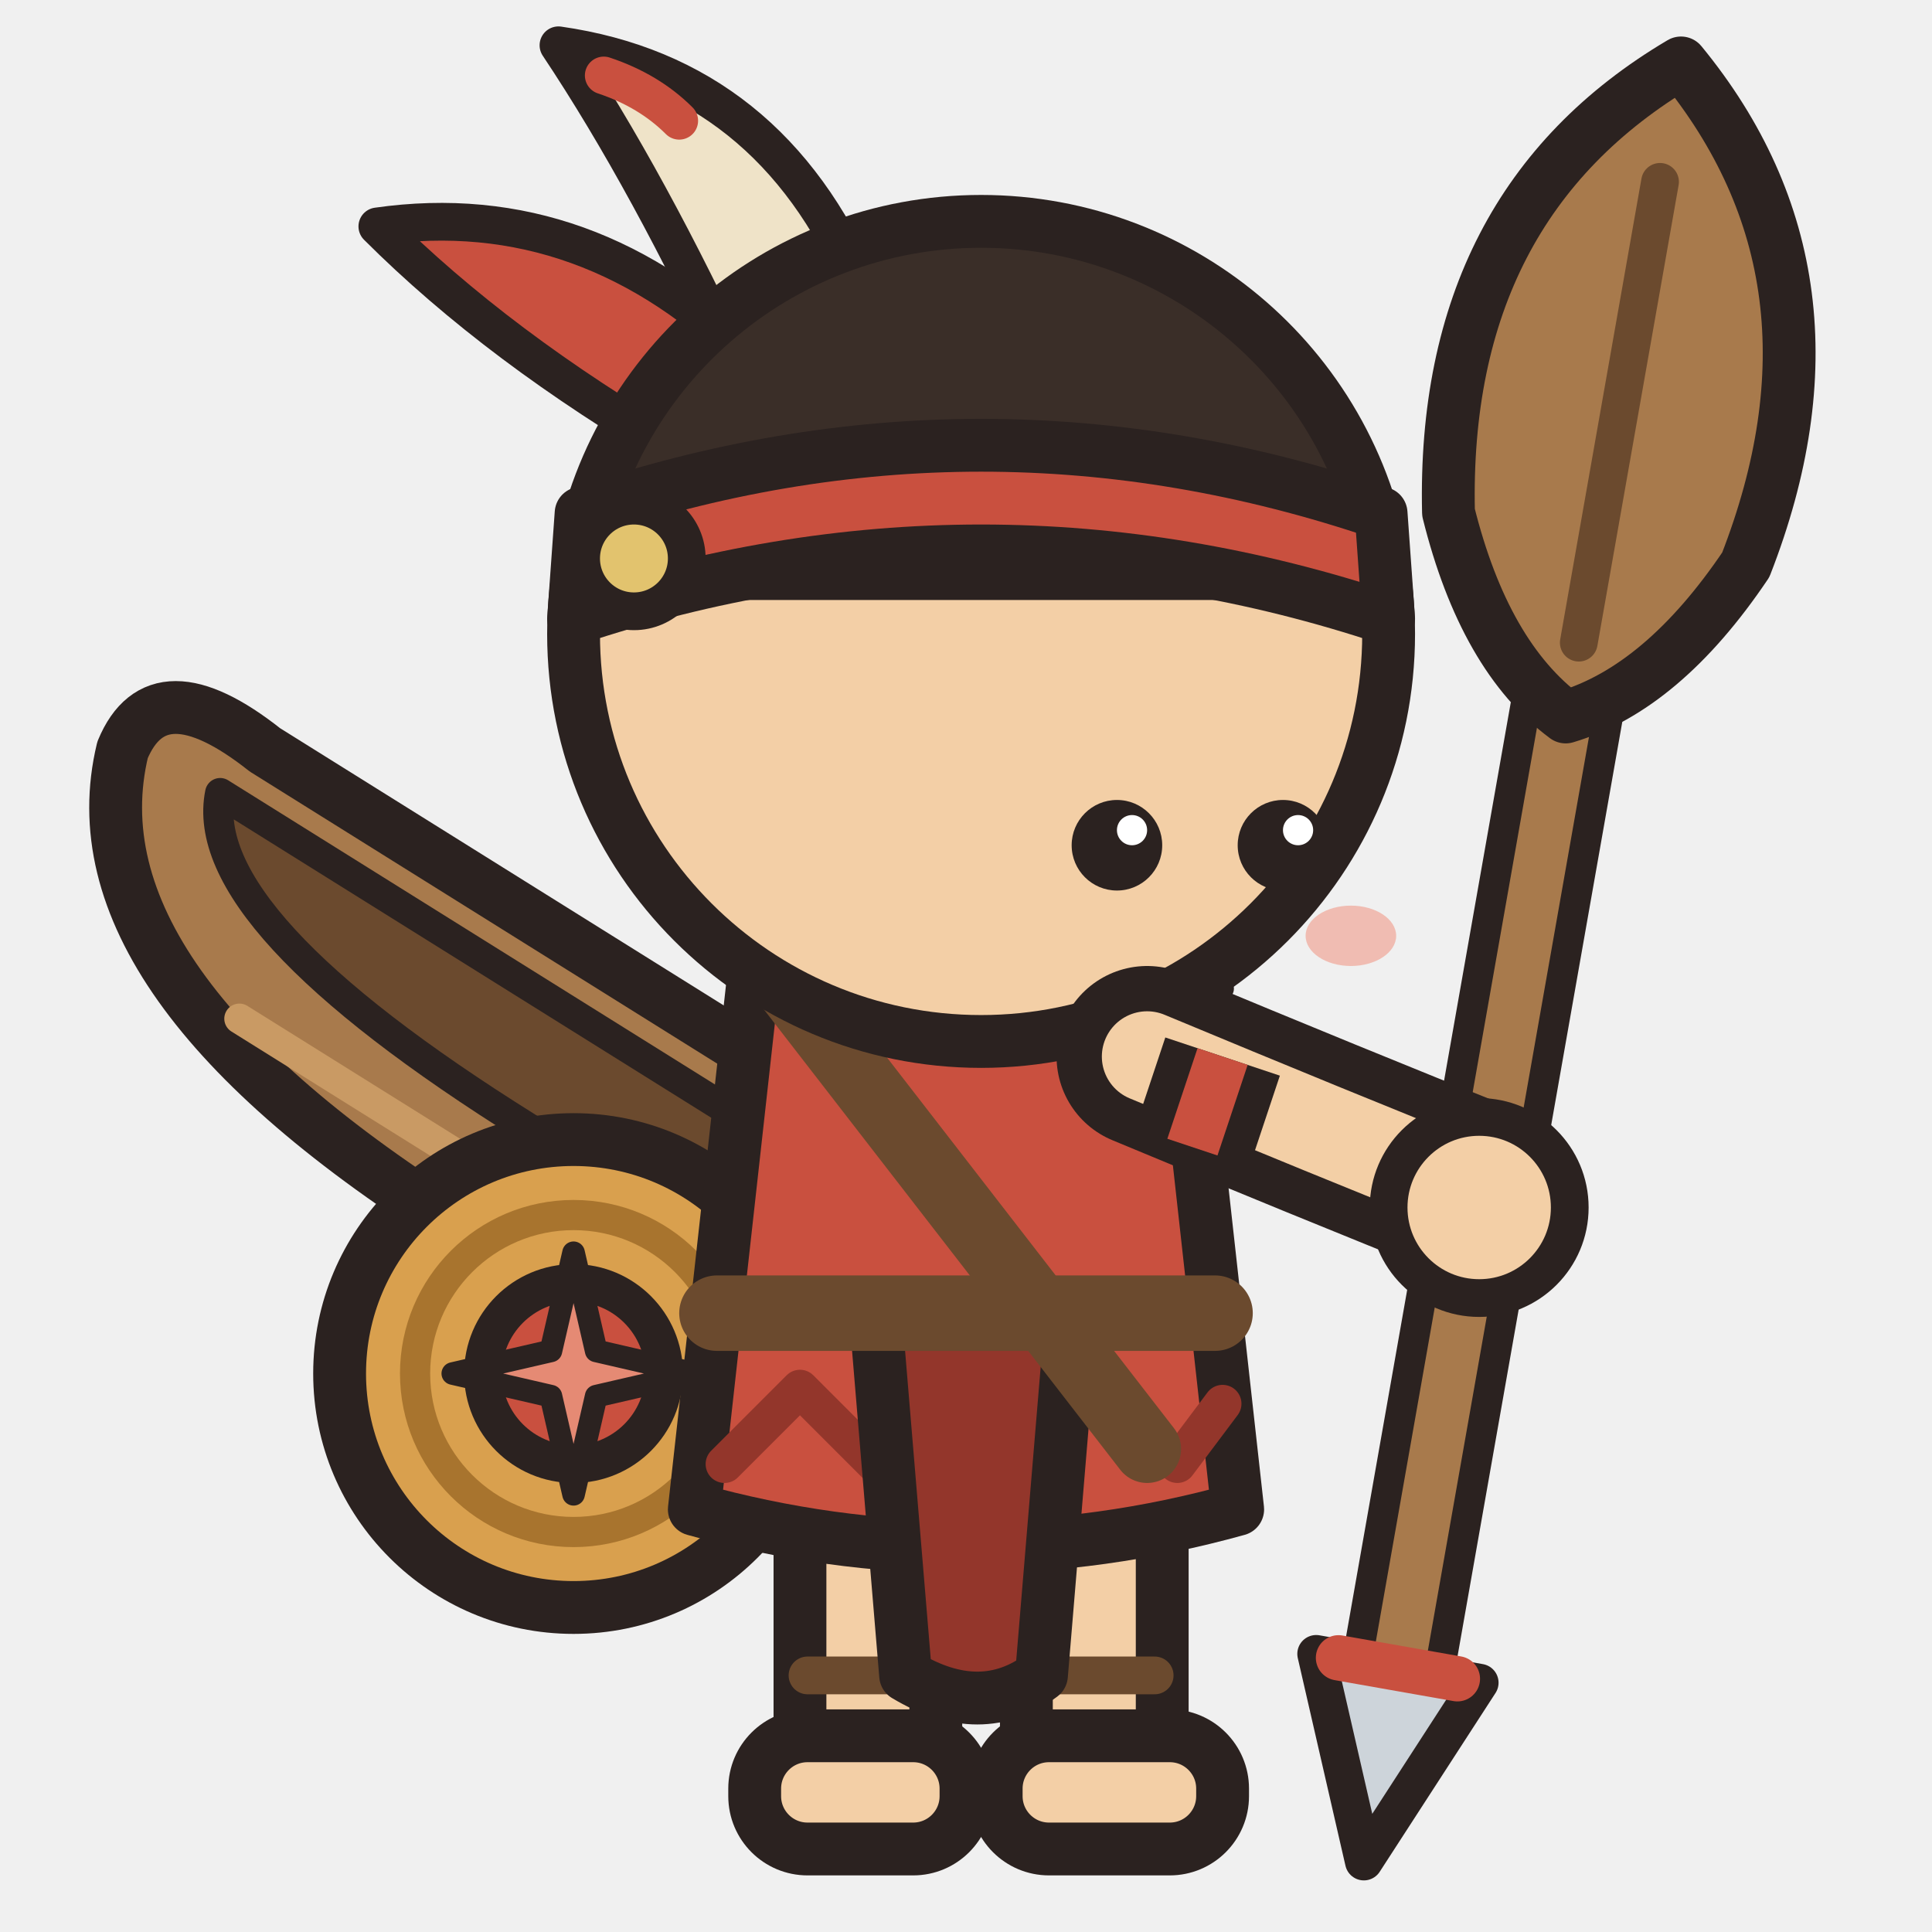
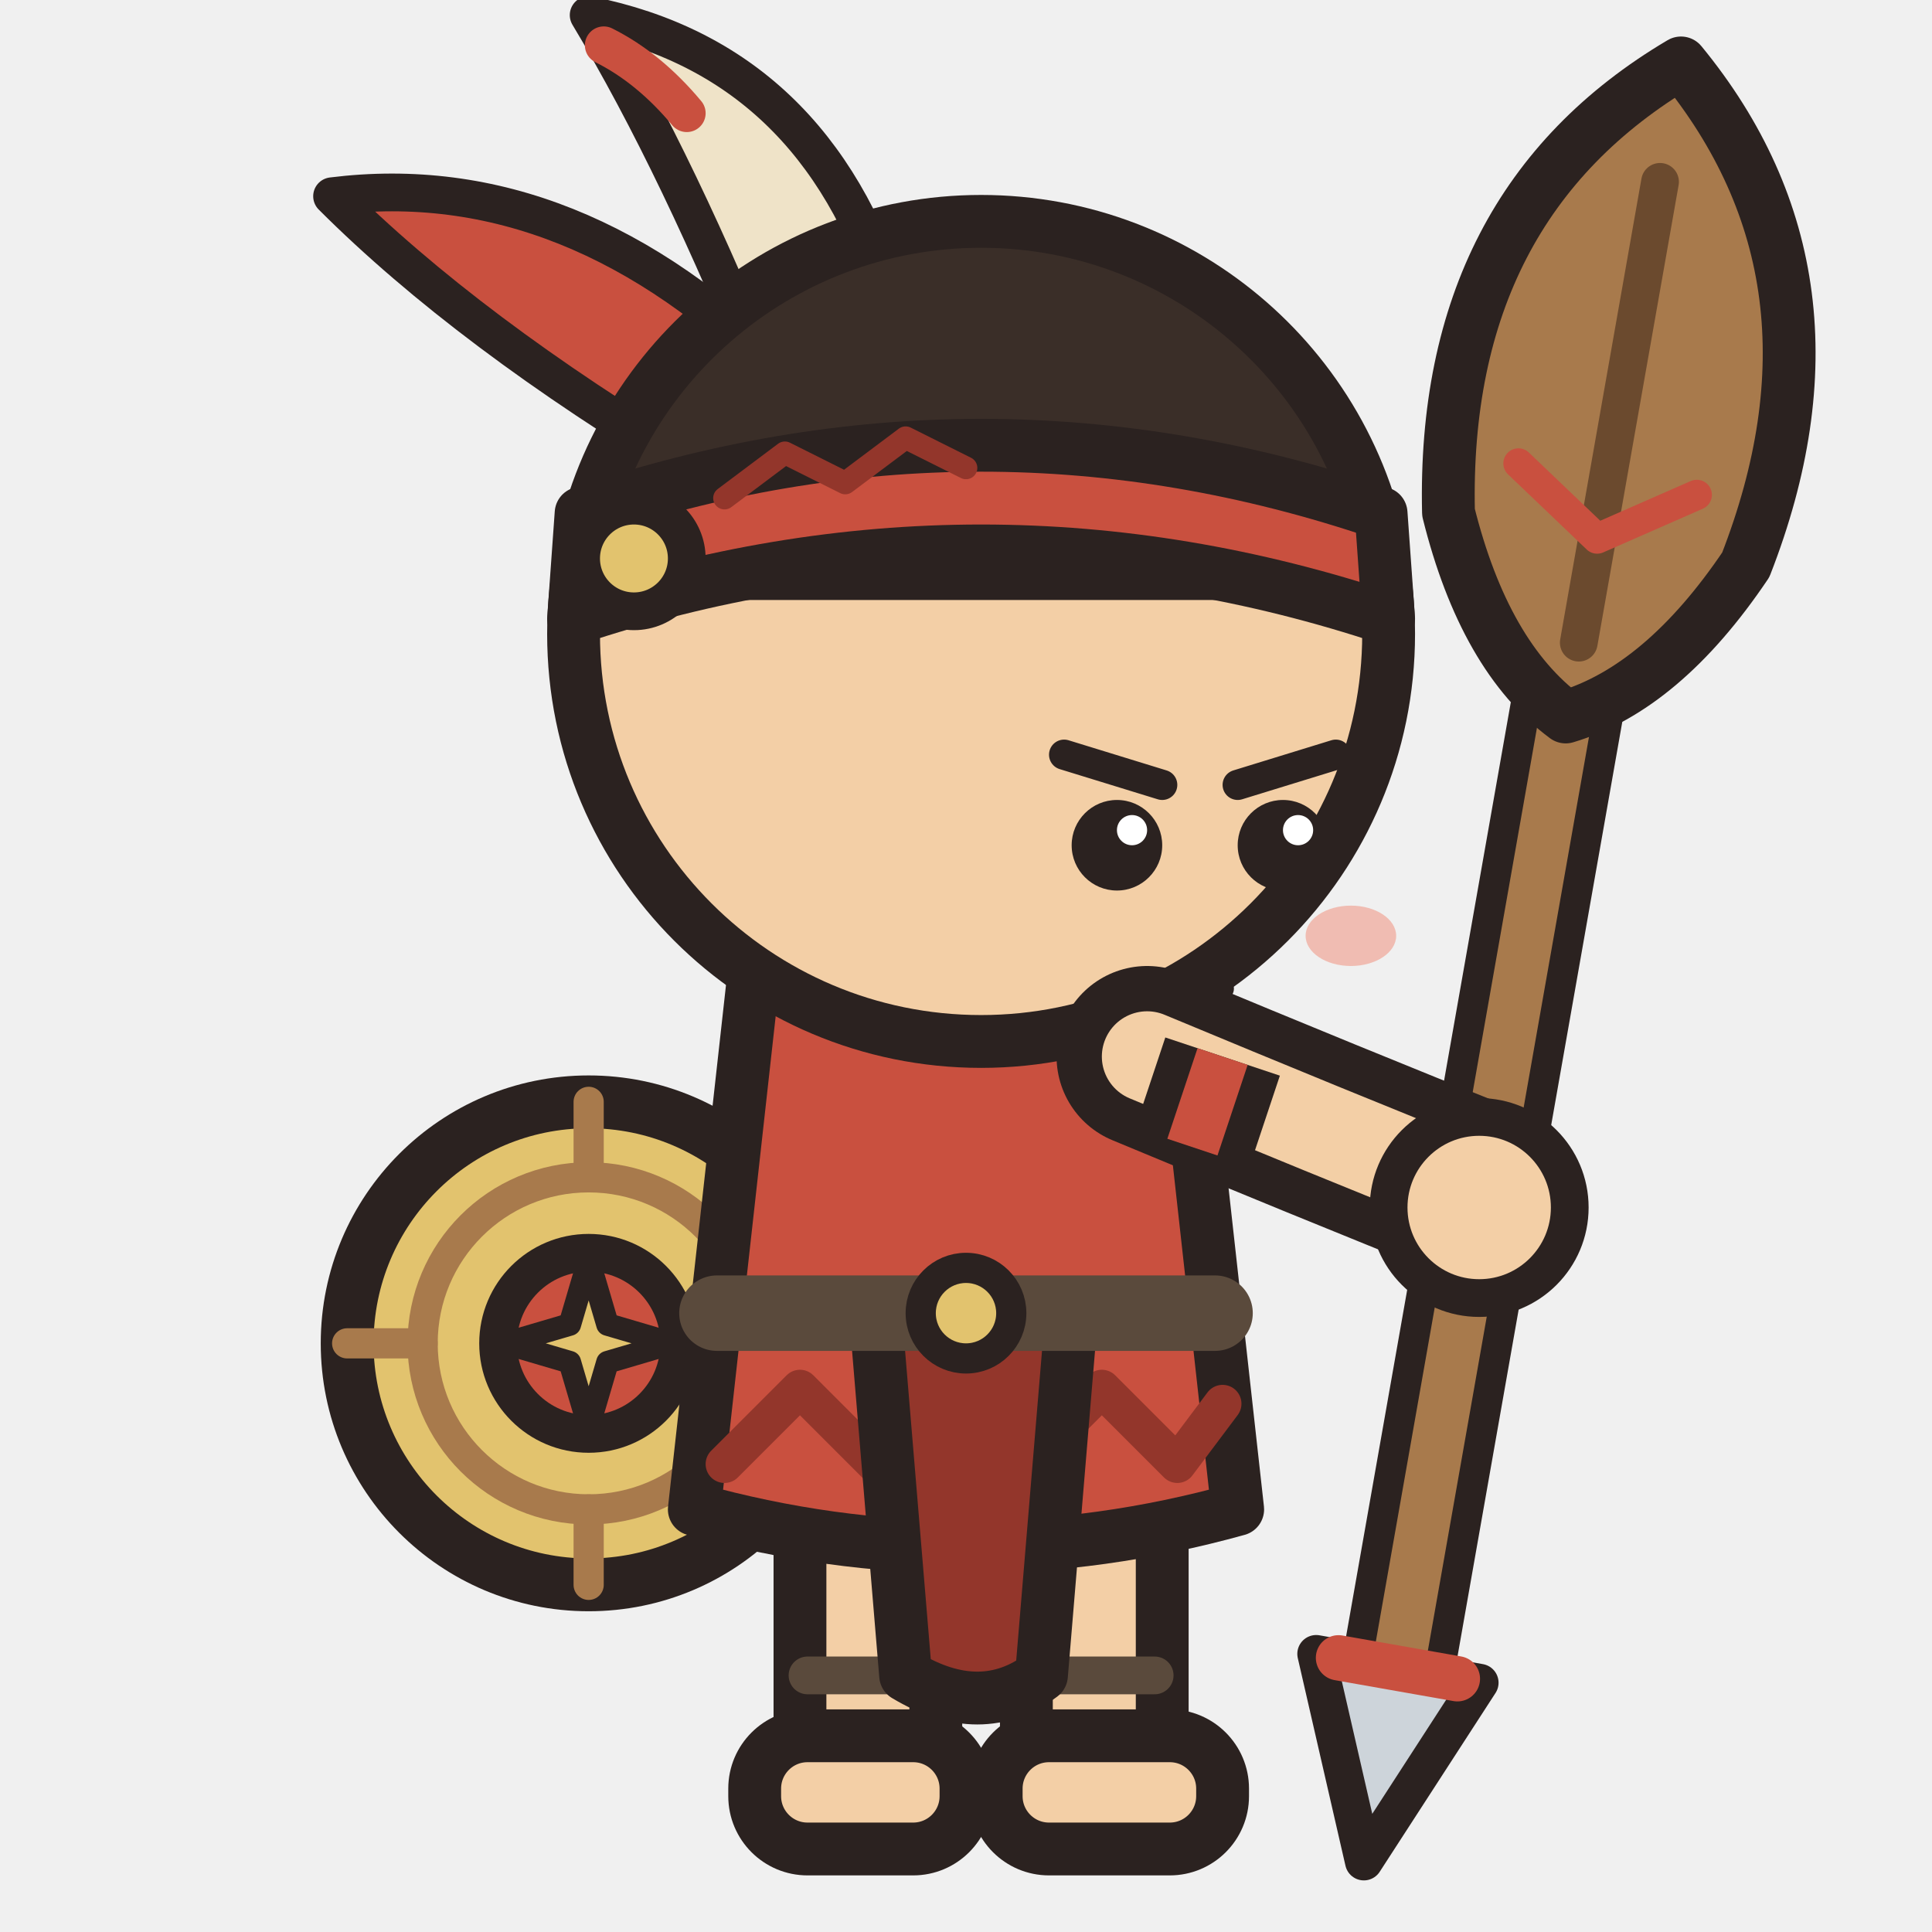
<svg xmlns="http://www.w3.org/2000/svg" viewBox="0 0 256 256" width="256" height="256">
  <g stroke="#2b2220" stroke-width="7" stroke-linejoin="round" stroke-linecap="round">
-     <g transform="translate(72 146) rotate(32)">
-       <path d="M-72 -10 Q-74 -22 -56 -20 L56 -20 Q74 -22 72 -10 Q62 20 0 20 Q-62 20 -72 -10 Z" fill="#a87a4c" />
-       <path d="M-58 -12 L58 -12 Q52 4 0 4 Q-52 4 -58 -12 Z" fill="#6b4a2e" stroke-width="4" />
-       <path d="M-40 12 L40 12" stroke="#c99a64" stroke-width="4" />
-     </g>
-     <circle cx="76" cy="182" r="31" fill="#d9a04e" />
-     <circle cx="76" cy="182" r="21" fill="none" stroke="#a8742e" stroke-width="4" />
-     <circle cx="76" cy="182" r="12" fill="#c9503f" stroke-width="5" />
-     <path d="M76 166 L79 179 L92 182 L79 185 L76 198 L73 185 L60 182 L73 179 Z" fill="#e58a74" stroke-width="3" />
+     <circle cx="78" cy="178" r="32" fill="#e2c36e" />
+     <circle cx="78" cy="178" r="22" fill="none" stroke="#a87a4c" stroke-width="4" />
+     <path d="M78 146 L78 156 M78 200 L78 210 M46 178 L56 178 M100 178 L110 178" stroke="#a87a4c" stroke-width="4" />
+     <circle cx="78" cy="178" r="12" fill="#c9503f" stroke-width="5" />
+     <path d="M78 167 L80.5 175.5 L89 178 L80.5 180.5 L78 189 L75.5 180.5 L67 178 L75.5 175.5 Z" fill="#e2c36e" stroke-width="3" />
    <rect x="106" y="196" width="18" height="40" rx="4" fill="#f3cfa6" />
+     <path d="M107 222 L123 222" stroke="#5a4a3c" stroke-width="5" />
+     <rect x="100" y="230" width="28" height="15" rx="7" fill="#f3cfa6" />
    <rect x="136" y="196" width="18" height="40" rx="4" fill="#f3cfa6" />
-     <path d="M107 222 L123 222 M137 222 L153 222" stroke="#6b4a2e" stroke-width="5" />
-     <rect x="100" y="230" width="28" height="15" rx="7" fill="#f3cfa6" />
+     <path d="M137 222 L153 222" stroke="#5a4a3c" stroke-width="5" />
    <rect x="132" y="230" width="30" height="15" rx="7" fill="#f3cfa6" />
    <path d="M100 128 Q128 118 156 128 L164 200 Q128 210 92 200 Z" fill="#c9503f" />
    <polyline points="96,194 106,184 116,194 126,184 136,194 146,184 156,194 162,186" fill="none" stroke="#93362b" stroke-width="5" />
    <path d="M116 174 L142 174 L138 222 Q130 228 120 222 Z" fill="#93362b" />
-     <path d="M95 174 L161 174" stroke="#6b4a2e" stroke-width="10" />
-     <path d="M104 130 L152 192" stroke="#6b4a2e" stroke-width="9" />
+     <path d="M95 174 L161 174" stroke="#5a4a3c" stroke-width="10" />
+     <circle cx="128" cy="174" r="6" fill="#e2c36e" stroke-width="4" />
+     <path d="M104 50 Q76 22 44 26 Q62 44 92 62 Z" fill="#c9503f" stroke-width="5" />
+     <path d="M118 40 Q108 8 78 2 Q90 22 102 52 Z" fill="#efe3c8" stroke-width="5" />
+     <path d="M91 15 Q86 9 80 6" fill="none" stroke="#c9503f" stroke-width="5" />
+     <circle cx="130" cy="84" r="54" fill="#f3cfa6" />
+     <path d="M76.5 76 A54 54 0 0 1 183.5 76 Z" fill="#3a2e28" />
+     <path d="M77 68 Q130 50 183 68 L184 82 Q130 64 76 82 Z" fill="#c9503f" />
+     <path d="M96 66 L104 60 L112 64 L120 58 L128 62" fill="none" stroke="#93362b" stroke-width="3" />
+     <circle cx="84" cy="74" r="7" fill="#e2c36e" stroke-width="5" />
+     <path d="M141 100 L154 104 M164 104 L177 100" stroke="#2b2220" stroke-width="4" />
+     <circle cx="148" cy="112" r="6" fill="#2b2220" stroke="none" />
+     <circle cx="170" cy="112" r="6" fill="#2b2220" stroke="none" />
+     <circle cx="150" cy="110" r="2" fill="#fff" stroke="none" />
+     <circle cx="172" cy="110" r="2" fill="#fff" stroke="none" />
+     <ellipse cx="179" cy="124" rx="6" ry="4" fill="#f09a88" opacity="0.6" stroke="none" />
+     <path d="M150 130 Q156 135 162 131" fill="none" stroke="#2b2220" stroke-width="3" />
    <g transform="rotate(10 196 160)">
      <line x1="196" y1="60" x2="196" y2="228" stroke="#2b2220" stroke-width="15" />
      <line x1="196" y1="60" x2="196" y2="228" stroke="#a87a4c" stroke-width="7" />
      <path d="M196 6 Q224 30 216 70 Q208 88 196 94 Q184 88 176 70 Q168 30 196 6 Z" fill="#a87a4c" />
      <path d="M196 22 L196 84" stroke="#6b4a2e" stroke-width="5" />
+       <path d="M184 62 L196 70 L208 62" fill="none" stroke="#c9503f" stroke-width="4" />
      <path d="M196 248 L207 222 L185 222 Z" fill="#cdd4da" stroke-width="5" />
      <path d="M188 222 L204 222" stroke="#c9503f" stroke-width="6" />
    </g>
-     <circle cx="130" cy="84" r="54" fill="#f3cfa6" />
-     <path d="M100 48 Q78 26 50 30 Q66 46 90 60 Z" fill="#c9503f" stroke-width="5" />
-     <path d="M114 38 Q102 10 74 6 Q86 24 98 50 Z" fill="#efe3c8" stroke-width="5" />
-     <path d="M90 16 Q86 12 80 10" fill="none" stroke="#c9503f" stroke-width="5" />
-     <path d="M76.5 76 A54 54 0 0 1 183.5 76 Z" fill="#3a2e28" />
-     <path d="M77 68 Q130 50 183 68 L184 82 Q130 64 76 82 Z" fill="#c9503f" />
-     <circle cx="84" cy="74" r="7" fill="#e2c36e" stroke-width="5" />
    <path d="M152 140 Q176 150 196 158" fill="none" stroke="#2b2220" stroke-width="24" />
    <path d="M152 140 Q176 150 196 158" fill="none" stroke="#f3cfa6" stroke-width="12" />
    <path d="M162 140 L158 152" stroke="#2b2220" stroke-width="16" stroke-linecap="butt" />
    <path d="M162 140 L158 152" stroke="#c9503f" stroke-width="7" stroke-linecap="butt" />
    <circle cx="196" cy="160" r="12" fill="#f3cfa6" stroke-width="5" />
  </g>
-   <circle cx="148" cy="112" r="6" fill="#2b2220" />
-   <circle cx="170" cy="112" r="6" fill="#2b2220" />
-   <circle cx="150" cy="110" r="2" fill="#fff" />
-   <circle cx="172" cy="110" r="2" fill="#fff" />
-   <ellipse cx="179" cy="124" rx="6" ry="4" fill="#f09a88" opacity="0.6" />
-   <path d="M150 130 Q156 135 162 131" fill="none" stroke="#2b2220" stroke-width="3" stroke-linecap="round" />
</svg>
